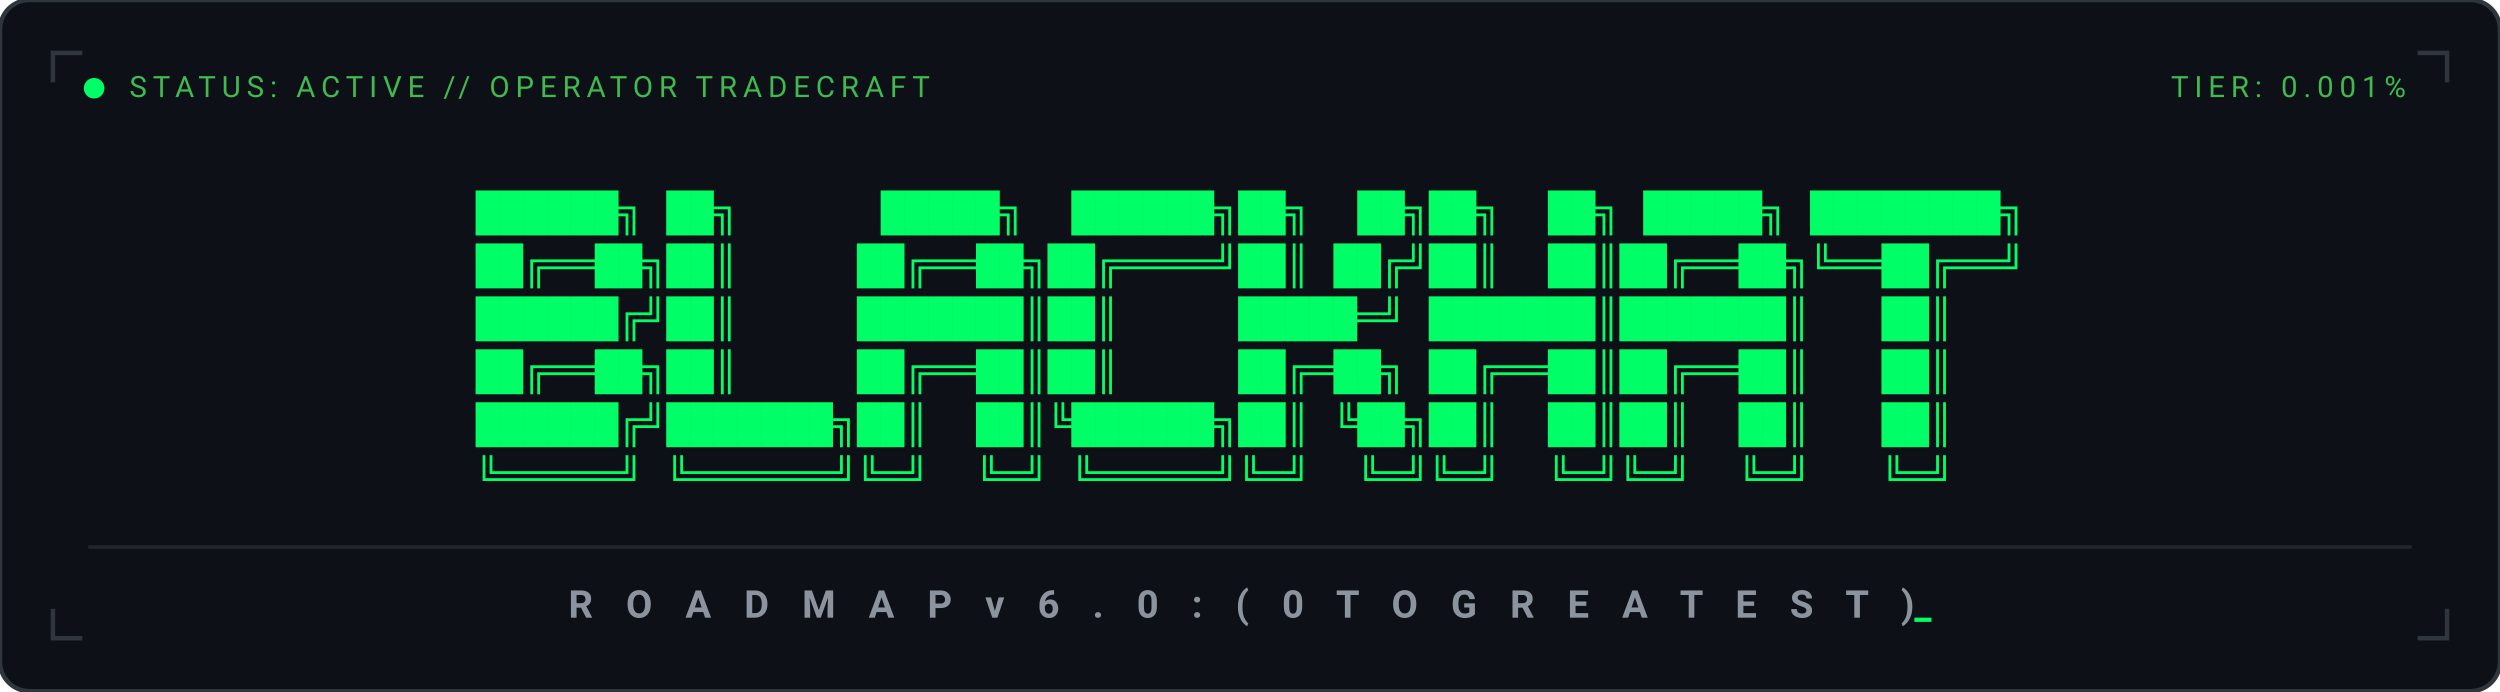
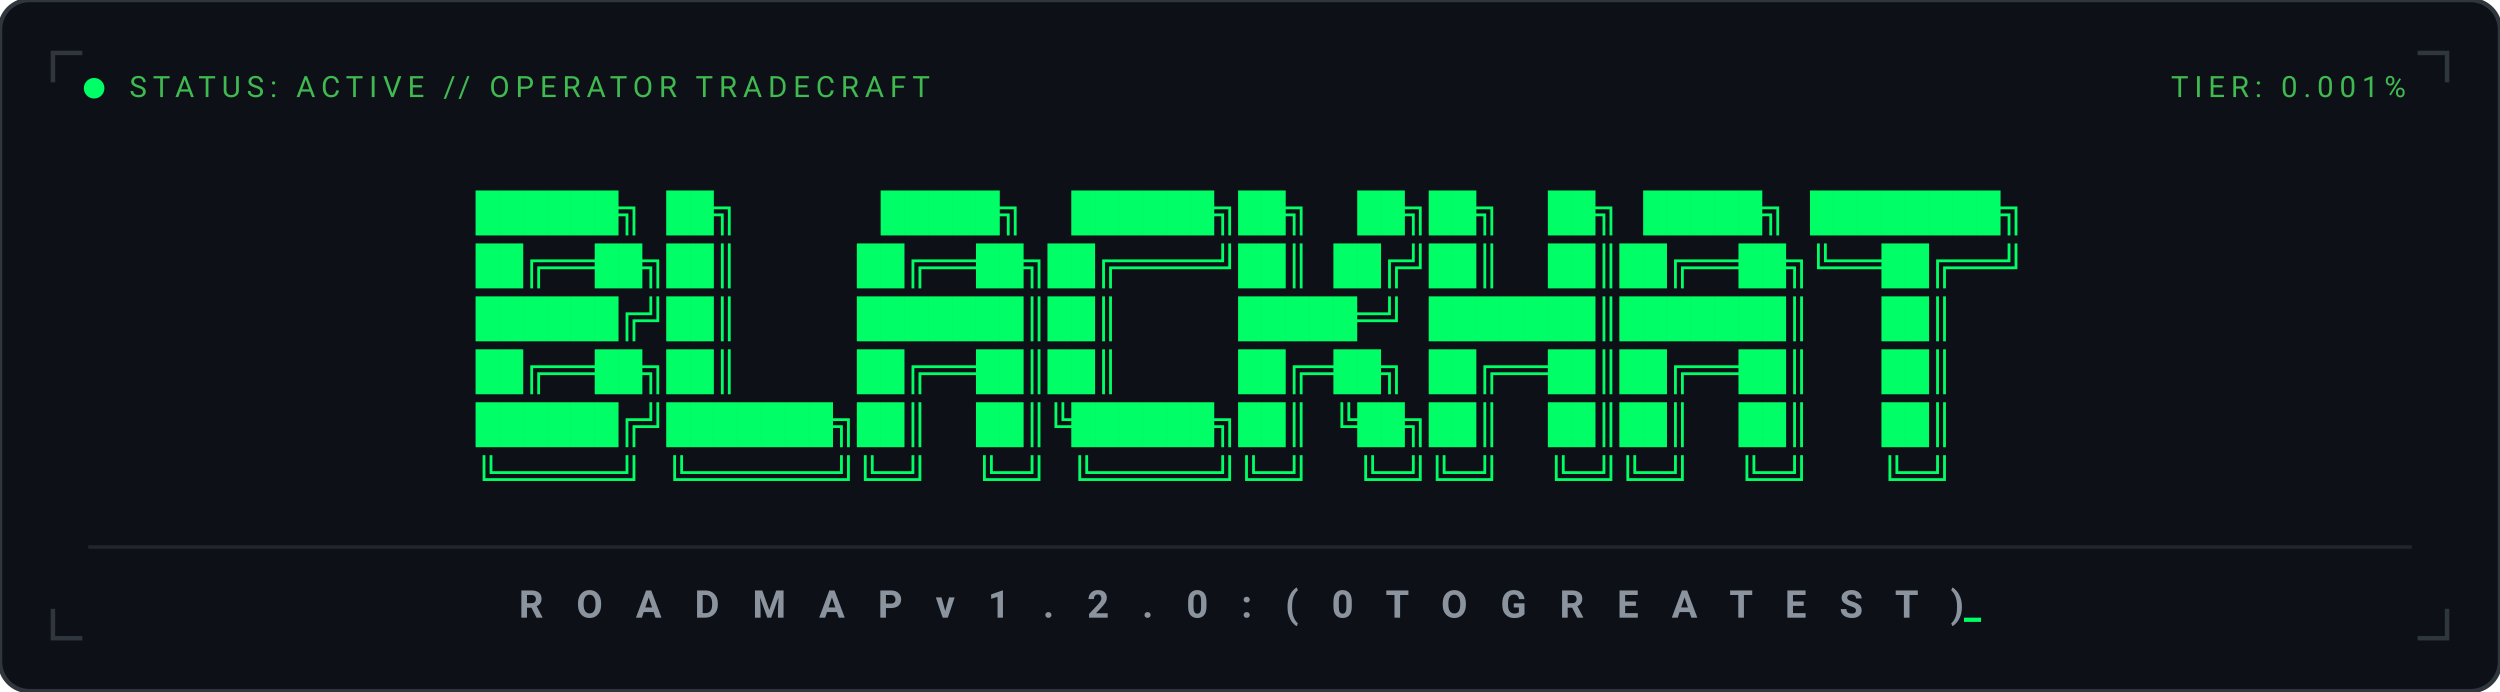
<svg xmlns="http://www.w3.org/2000/svg" viewBox="0 0 850 235" width="100%" height="100%">
  <defs>
    <linearGradient id="shimmer" gradientUnits="userSpaceOnUse" x1="-350" y1="0" x2="0" y2="0">
      <stop offset="0%" stop-color="#00ff66" />
      <stop offset="35%" stop-color="#00ff66" />
      <stop offset="48%" stop-color="#ffffff" />
      <stop offset="52%" stop-color="#00f0ff" />
      <stop offset="65%" stop-color="#00ff66" />
      <stop offset="100%" stop-color="#00ff66" />
      <animate attributeName="x1" values="-350; 850; 850" keyTimes="0; 0.65; 1" dur="4s" repeatCount="indefinite" />
      <animate attributeName="x2" values="0; 1200; 1200" keyTimes="0; 0.65; 1" dur="4s" repeatCount="indefinite" />
    </linearGradient>
    <style>
      @keyframes cursor-blink {
        0%, 45% { opacity: 1; }
        50%, 100% { opacity: 0; }
      }
      @keyframes status-pulse {
        0%, 100% { opacity: 0.35; }
        50% { opacity: 1; }
      }
      .ascii-art {
        font-family: 'Courier New', Consolas, Monaco, monospace;
        font-size: 13.5px;
        font-weight: 700;
        fill: url(#shimmer);
      }
      .cursor {
        animation: cursor-blink 0.9s steps(1) infinite;
      }
      .hud-text {
        font-family: -apple-system, BlinkMacSystemFont, 'Segoe UI', Roboto, monospace;
        font-size: 10px;
        letter-spacing: 2px;
        fill: #3fb950;
      }
      .hud-bracket {
        stroke: #30363d;
        stroke-width: 1.5;
        fill: none;
      }
      .hud-dot {
        animation: status-pulse 2s ease-in-out infinite;
      }
    </style>
  </defs>
  <rect width="850" height="235" fill="#0d1117" rx="10" stroke="#30363d" stroke-width="1.5" />
  <path class="hud-bracket" d="M 18 28 L 18 18 L 28 18" />
  <path class="hud-bracket" d="M 832 28 L 832 18 L 822 18" />
  <path class="hud-bracket" d="M 18 207 L 18 217 L 28 217" />
  <path class="hud-bracket" d="M 832 207 L 832 217 L 822 217" />
  <circle cx="32" cy="30" r="3.5" fill="#00ff66" class="hud-dot" />
  <text x="44" y="33" class="hud-text">STATUS: ACTIVE // OPERATOR TRADECRAFT</text>
  <text x="818" y="33" class="hud-text" text-anchor="end">TIER: 0.001%</text>
  <g class="ascii-art">
    <text x="50%" y="76" text-anchor="middle" xml:space="preserve">██████╗ ██╗      █████╗  ██████╗██╗  ██╗██╗  ██╗ █████╗ ████████╗</text>
    <text x="50%" y="94" text-anchor="middle" xml:space="preserve">██╔══██╗██║     ██╔══██╗██╔════╝██║ ██╔╝██║  ██║██╔══██╗╚══██╔══╝</text>
    <text x="50%" y="112" text-anchor="middle" xml:space="preserve">██████╔╝██║     ███████║██║     █████═╝ ███████║███████║   ██║   </text>
    <text x="50%" y="130" text-anchor="middle" xml:space="preserve">██╔══██╗██║     ██╔══██║██║     ██╔═██╗ ██╔══██║██╔══██║   ██║   </text>
    <text x="50%" y="148" text-anchor="middle" xml:space="preserve">██████╔╝███████╗██║  ██║╚██████╗██║ ╚██╗██║  ██║██║  ██║   ██║   </text>
    <text x="50%" y="166" text-anchor="middle" xml:space="preserve">╚═════╝ ╚══════╝╚═╝  ╚═╝ ╚═════╝╚═╝  ╚═╝╚═╝  ╚═╝╚═╝  ╚═╝   ╚═╝   </text>
  </g>
  <line x1="30" y1="186" x2="820" y2="186" stroke="#21262d" stroke-width="1.2" />
  <g>
    <text x="50%" y="210" text-anchor="middle" font-family="-apple-system, BlinkMacSystemFont, 'Segoe UI', Roboto, sans-serif" font-size="13" font-weight="600" fill="#8b949e" letter-spacing="4px">
-       R O A D M A P   v 6 . 0   :   ( 0   T O   G R E A T E S T )<tspan fill="#00ff66" font-weight="700" class="cursor"> _</tspan>
+       R O A D M A P   v 1 . 2 . 0   :   ( 0   T O   G R E A T E S T )<tspan fill="#00ff66" font-weight="700" class="cursor"> _</tspan>
    </text>
  </g>
</svg>
